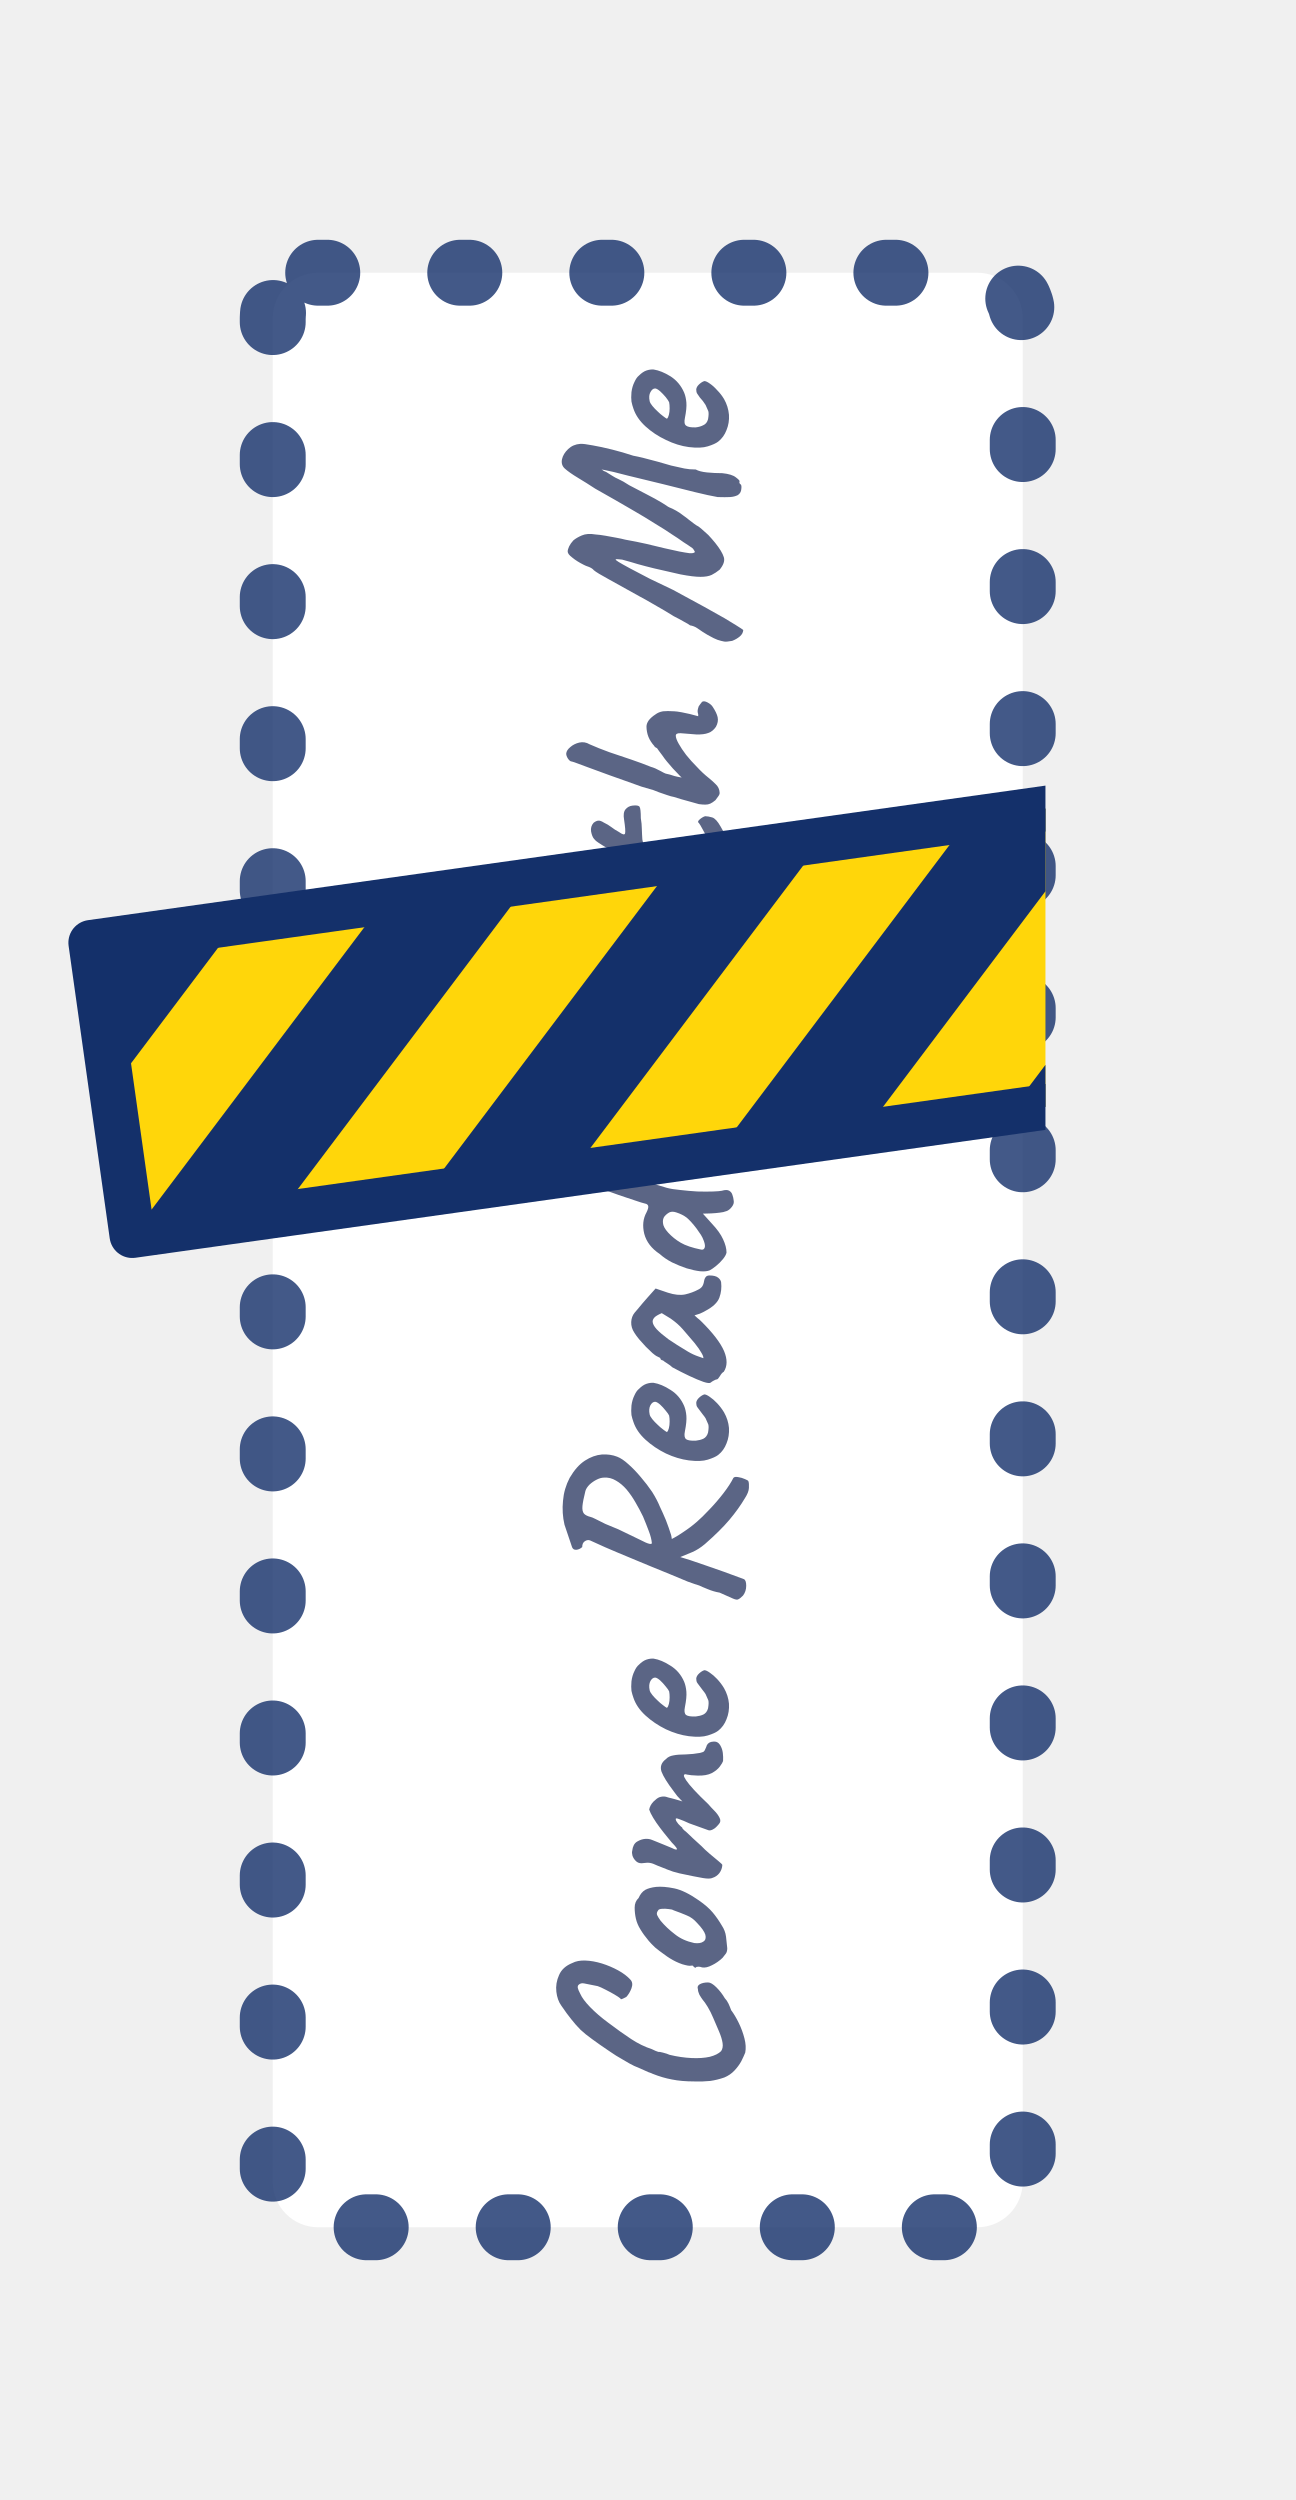
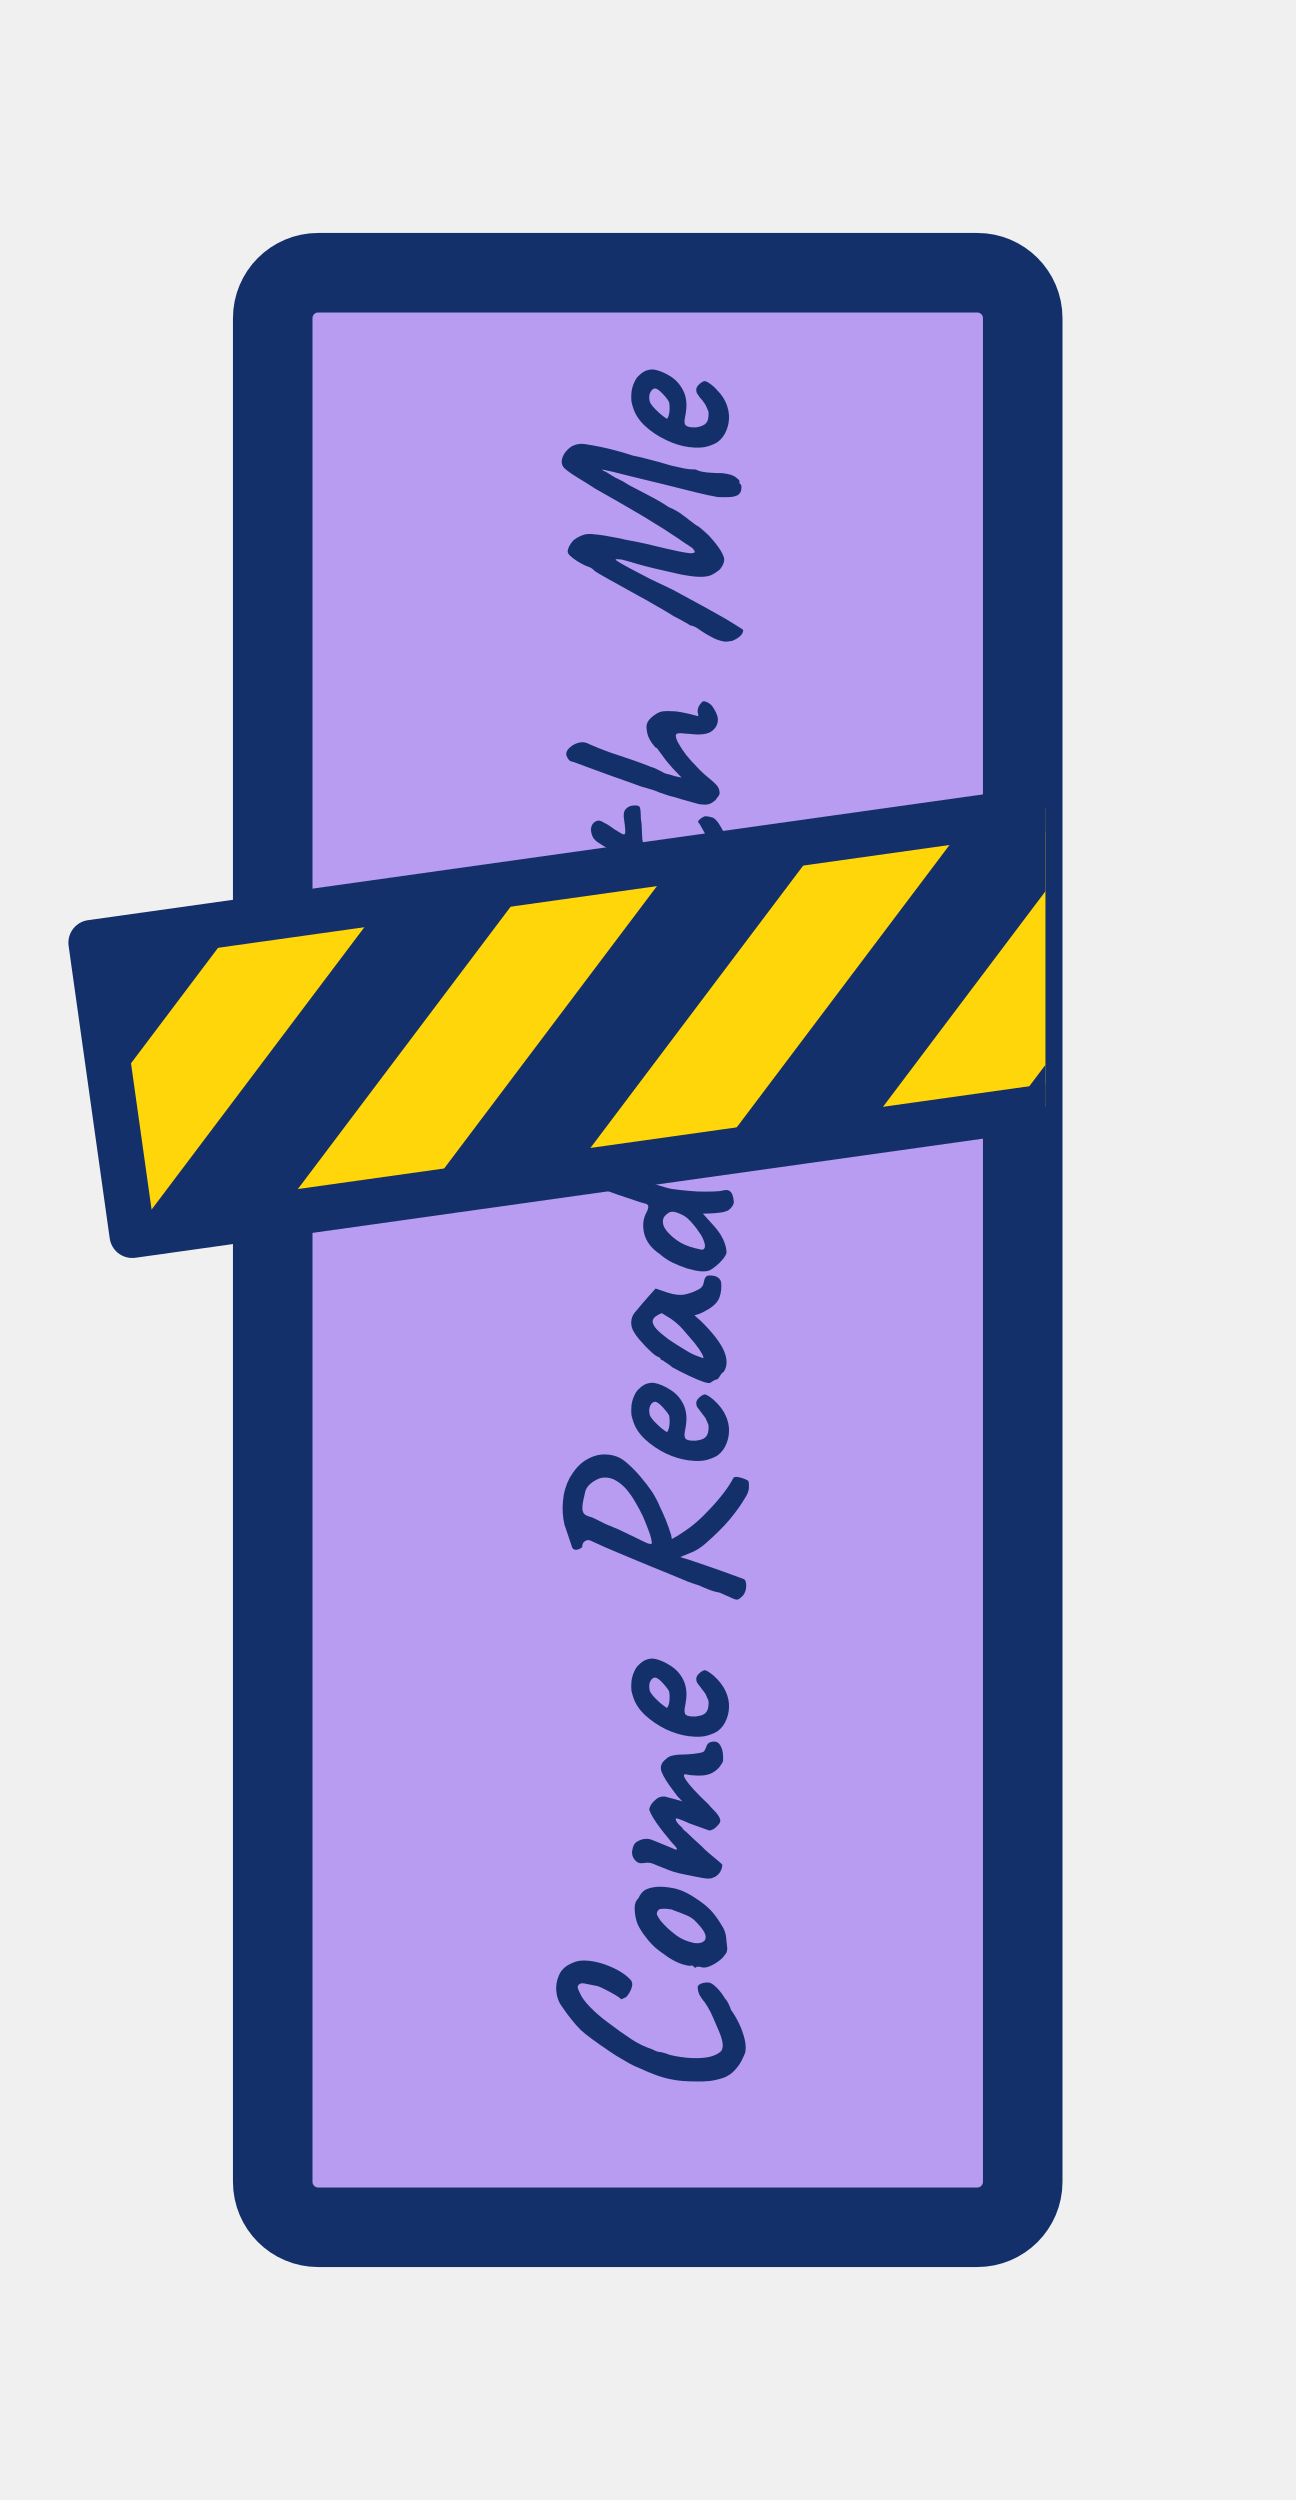
<svg xmlns="http://www.w3.org/2000/svg" viewBox="106 526 114 220" width="114" height="220" aria-hidden="true">
  <g fill="none" stroke="#14306A" stroke-width="7" stroke-linecap="round" stroke-linejoin="round">
-     <rect x="130" y="550" width="66" height="172" rx="4" fill="#fff" stroke-opacity="0.8" stroke-width="5.8" stroke-dasharray="0.8 11.7" />
-     <path transform="matrix(0 -1 1 0 152.17 711.42) translate(0 17.98) scale(0.02167)" d="M221 66Q206 60 186 50Q166 39 148 22Q130 5 120 -19Q110 -48 106 -76Q103 -104 104 -141Q104 -193 112 -232Q119 -270 135 -310Q137 -313 142 -328Q148 -342 156 -359Q163 -376 167 -385Q175 -402 192 -430Q208 -459 227 -486Q256 -529 276 -556Q296 -584 314 -603Q333 -622 356 -640Q378 -658 412 -681Q434 -697 468 -701Q503 -705 536 -690Q569 -676 585 -636Q596 -615 595 -584Q594 -552 583 -516Q572 -481 555 -450Q538 -419 517 -400Q504 -388 482 -396Q461 -404 447 -417Q438 -434 438 -437Q437 -440 441 -441Q447 -448 457 -465Q467 -482 477 -502Q487 -521 491 -533Q499 -575 502 -588Q505 -602 496 -611Q492 -615 484 -614Q477 -613 460 -604Q437 -594 406 -564Q374 -533 343 -491Q303 -438 276 -397Q249 -356 235 -313Q233 -309 228 -298Q224 -287 224 -287Q225 -283 221 -268Q217 -252 212 -241Q201 -195 199 -152Q197 -110 204 -78Q212 -47 227 -32Q240 -23 260 -26Q280 -29 306 -40Q332 -51 362 -64Q386 -74 406 -86Q426 -98 436 -107Q444 -113 456 -120Q469 -126 478 -126Q492 -131 499 -118Q506 -105 506 -85Q506 -71 486 -51Q466 -31 442 -17Q434 -9 420 -2Q407 4 393 9Q372 25 341 40Q310 55 278 63Q247 71 221 66Z M645 -7Q632 -7 624 -12Q617 -17 606 -26Q587 -46 576 -69Q564 -92 567 -109Q570 -117 570 -124Q569 -132 569 -132Q564 -137 566 -138Q568 -140 570 -144Q576 -144 574 -155Q572 -163 580 -190Q589 -216 604 -240Q610 -250 622 -266Q634 -283 648 -300Q663 -316 675 -326Q700 -347 722 -360Q743 -373 765 -378Q787 -383 810 -383Q834 -383 849 -367Q872 -357 882 -340Q891 -323 894 -296Q897 -266 888 -222Q879 -179 839 -122Q814 -86 790 -66Q766 -46 737 -29Q716 -15 692 -12Q668 -9 645 -7ZM747 -129Q769 -148 778 -171Q788 -194 799 -225Q803 -231 804 -245Q806 -259 805 -272Q804 -286 798 -288Q789 -295 780 -292Q771 -288 757 -278Q727 -253 702 -220Q676 -188 666 -141Q663 -116 672 -104Q680 -91 700 -96Q719 -102 747 -129Z M1405 -24Q1398 -26 1383 -37Q1368 -48 1356 -70Q1345 -92 1346 -127Q1347 -157 1350 -170Q1354 -182 1347 -183Q1342 -184 1327 -174Q1312 -164 1288 -142Q1264 -120 1230 -84Q1218 -74 1204 -60Q1189 -45 1174 -38Q1160 -31 1149 -41L1139 -50Q1132 -56 1127 -66Q1122 -76 1124 -83L1152 -161Q1164 -187 1168 -199Q1173 -211 1172 -214Q1172 -217 1167 -216Q1161 -215 1150 -206Q1139 -196 1135 -190Q1131 -190 1124 -182Q1118 -174 1112 -168Q1106 -162 1091 -146Q1076 -129 1059 -111Q1046 -99 1029 -79Q1012 -59 999 -43Q986 -27 983 -27Q965 -28 950 -39Q936 -50 931 -66Q925 -77 930 -106Q935 -136 949 -201Q953 -216 956 -227Q960 -238 964 -249Q968 -260 974 -274Q979 -288 988 -308Q993 -322 992 -334Q991 -347 990 -355Q990 -370 1000 -379Q1009 -388 1021 -392Q1033 -395 1040 -393Q1068 -390 1078 -373Q1088 -356 1089 -340Q1090 -325 1085 -313Q1080 -301 1077 -293L1066 -266Q1056 -243 1052 -232Q1047 -222 1046 -218Q1046 -215 1046 -212Q1047 -209 1055 -215Q1063 -221 1074 -232Q1086 -242 1096 -250Q1114 -265 1134 -280Q1155 -296 1175 -308Q1195 -320 1208 -324Q1225 -321 1240 -307Q1254 -293 1258 -283Q1263 -268 1260 -256Q1256 -244 1254 -234Q1253 -230 1250 -219Q1247 -208 1244 -198Q1241 -189 1241 -189Q1241 -189 1247 -195Q1253 -201 1263 -210Q1273 -218 1283 -225Q1333 -263 1362 -274Q1392 -284 1413 -256Q1425 -245 1428 -226Q1432 -207 1432 -175Q1433 -162 1434 -146Q1436 -130 1438 -118Q1441 -106 1443 -103Q1446 -99 1454 -96Q1462 -92 1469 -90Q1483 -83 1484 -64Q1486 -46 1470 -36Q1455 -27 1438 -25Q1422 -23 1405 -24Z M1701 -20Q1671 -3 1638 0Q1604 2 1575 -10Q1546 -21 1528 -44Q1518 -57 1509 -86Q1500 -114 1506 -163Q1512 -209 1534 -256Q1557 -303 1590 -339Q1623 -375 1662 -388Q1676 -393 1690 -396Q1705 -398 1729 -396Q1752 -393 1770 -384Q1788 -376 1796 -366Q1812 -350 1817 -335Q1822 -320 1821 -306Q1816 -274 1792 -237Q1769 -200 1727 -182Q1710 -175 1687 -173Q1664 -171 1624 -179Q1600 -184 1592 -174Q1585 -164 1586 -135Q1588 -117 1594 -104Q1601 -90 1619 -85Q1642 -81 1652 -84Q1662 -88 1677 -95Q1685 -100 1692 -106Q1700 -112 1708 -118Q1715 -124 1720 -127Q1725 -131 1730 -132Q1735 -133 1740 -133Q1751 -132 1761 -121Q1771 -110 1774 -100Q1774 -92 1764 -78Q1754 -63 1738 -48Q1721 -32 1701 -20ZM1688 -243Q1695 -246 1708 -257Q1722 -268 1733 -280Q1744 -293 1744 -300Q1744 -311 1730 -319Q1715 -327 1692 -322Q1684 -320 1673 -311Q1662 -302 1651 -290Q1640 -279 1632 -268Q1624 -258 1621 -252Q1625 -247 1637 -244Q1649 -241 1664 -241Q1678 -241 1688 -243Z M2144 60Q2140 70 2117 70Q2094 70 2077 57Q2065 45 2062 38Q2058 32 2065 16Q2072 1 2089 -38Q2093 -62 2103 -86Q2113 -111 2118 -121Q2122 -135 2134 -168Q2147 -200 2164 -240Q2180 -280 2195 -316Q2210 -351 2217 -369Q2234 -409 2252 -453Q2270 -497 2301 -564Q2305 -574 2298 -585Q2291 -596 2274 -596Q2264 -607 2263 -620Q2262 -632 2273 -637L2365 -668Q2412 -679 2462 -674Q2511 -670 2555 -647Q2603 -619 2625 -585Q2647 -551 2650 -516Q2652 -482 2641 -454Q2633 -433 2610 -408Q2588 -383 2558 -358Q2529 -333 2498 -312Q2466 -292 2439 -281Q2414 -269 2383 -256Q2352 -244 2323 -235Q2307 -231 2285 -231Q2263 -231 2252 -235L2235 -203Q2225 -167 2200 -96Q2176 -25 2144 60ZM2541 79Q2533 82 2514 81Q2496 80 2473 65Q2429 39 2385 2Q2341 -35 2286 -98Q2265 -123 2254 -148Q2244 -173 2228 -211L2214 -265L2252 -290L2296 -254Q2312 -219 2334 -187Q2355 -155 2377 -130Q2395 -109 2426 -80Q2457 -50 2492 -23Q2527 4 2555 18Q2561 23 2558 38Q2556 52 2550 65Q2545 78 2541 79ZM2289 -313Q2312 -315 2340 -326Q2367 -336 2398 -349Q2427 -363 2456 -380Q2484 -396 2508 -416Q2531 -436 2544 -459Q2558 -482 2556 -508Q2556 -521 2548 -537Q2540 -553 2528 -566Q2515 -579 2502 -583Q2462 -593 2441 -595Q2420 -597 2410 -589Q2401 -581 2396 -561Q2396 -558 2388 -542Q2380 -526 2368 -502Q2357 -477 2346 -449Q2317 -390 2304 -362Q2290 -335 2288 -326Q2285 -317 2289 -313Z M2821 -20Q2791 -3 2758 0Q2724 2 2695 -10Q2666 -21 2648 -44Q2638 -57 2629 -86Q2620 -114 2626 -163Q2632 -209 2654 -256Q2677 -303 2710 -339Q2743 -375 2782 -388Q2796 -393 2810 -396Q2825 -398 2849 -396Q2872 -393 2890 -384Q2908 -376 2916 -366Q2932 -350 2937 -335Q2942 -320 2941 -306Q2936 -274 2912 -237Q2889 -200 2847 -182Q2830 -175 2807 -173Q2784 -171 2744 -179Q2720 -184 2712 -174Q2705 -164 2706 -135Q2708 -117 2714 -104Q2721 -90 2739 -85Q2762 -81 2772 -84Q2782 -88 2797 -95Q2805 -100 2812 -106Q2820 -112 2828 -118Q2835 -124 2840 -127Q2845 -131 2850 -132Q2855 -133 2860 -133Q2871 -132 2881 -121Q2891 -110 2894 -100Q2894 -92 2884 -78Q2874 -63 2858 -48Q2841 -32 2821 -20ZM2808 -243Q2815 -246 2828 -257Q2842 -268 2853 -280Q2864 -293 2864 -300Q2864 -311 2850 -319Q2835 -327 2812 -322Q2804 -320 2793 -311Q2782 -302 2771 -290Q2760 -279 2752 -268Q2744 -258 2741 -252Q2745 -247 2757 -244Q2769 -241 2784 -241Q2798 -241 2808 -243Z M2986 -21Q2982 -29 2968 -37Q2955 -45 2955 -49Q2955 -53 2950 -62Q2946 -70 2942 -74Q2937 -80 2945 -104Q2953 -127 2969 -161Q2985 -195 3004 -230Q3012 -238 3020 -251Q3028 -264 3032 -268Q3032 -272 3035 -276Q3038 -279 3042 -279L3050 -295Q3052 -299 3062 -311Q3073 -323 3088 -338Q3103 -352 3118 -365Q3134 -378 3144 -384Q3165 -398 3188 -397Q3210 -396 3226 -383Q3229 -380 3240 -371Q3250 -362 3264 -351Q3277 -340 3287 -331L3324 -298L3307 -248Q3294 -208 3300 -178Q3307 -148 3319 -126Q3324 -115 3332 -109Q3341 -103 3355 -101Q3363 -100 3370 -95Q3377 -90 3377 -79Q3377 -55 3368 -44Q3360 -34 3350 -32Q3317 -28 3287 -39Q3257 -50 3233 -96Q3229 -102 3222 -118Q3216 -135 3215 -140Q3211 -135 3204 -128Q3198 -120 3192 -114Q3121 -42 3070 -20Q3020 1 2986 -21ZM3041 -104Q3048 -103 3063 -112Q3078 -120 3103 -140Q3137 -169 3159 -188Q3181 -207 3202 -237L3224 -273Q3214 -296 3206 -303Q3198 -310 3190 -310Q3177 -310 3159 -294Q3141 -277 3118 -246Q3096 -214 3068 -167Q3055 -145 3048 -124Q3041 -104 3041 -104Z M3682 19Q3669 22 3656 12Q3644 3 3639 -8Q3633 -24 3632 -38Q3630 -53 3629 -72L3628 -106L3587 -69Q3553 -37 3524 -24Q3494 -10 3470 -10Q3459 -12 3444 -24Q3428 -37 3416 -52Q3403 -68 3398 -78Q3392 -92 3394 -117Q3397 -142 3406 -172Q3416 -202 3430 -231Q3445 -260 3464 -281Q3497 -331 3546 -344Q3595 -356 3633 -335Q3651 -326 3659 -328Q3667 -330 3669 -341Q3673 -357 3678 -371Q3683 -385 3692 -413Q3717 -489 3736 -532Q3754 -575 3769 -607Q3780 -630 3791 -639Q3802 -648 3810 -647Q3821 -647 3838 -639Q3854 -631 3859 -617Q3863 -608 3862 -598Q3862 -588 3856 -577Q3843 -553 3826 -514Q3808 -474 3790 -427Q3773 -380 3758 -334Q3743 -288 3733 -253Q3727 -231 3724 -197Q3720 -163 3718 -128Q3717 -92 3718 -64Q3719 -37 3721 -29Q3727 -9 3721 1Q3715 11 3704 14Q3693 18 3682 19ZM3517 -102Q3531 -107 3542 -114Q3553 -121 3568 -132Q3598 -155 3612 -172Q3625 -189 3633 -214Q3638 -229 3634 -240Q3629 -251 3618 -261Q3607 -270 3590 -268Q3573 -267 3551 -247Q3527 -225 3510 -196Q3493 -167 3482 -113Q3480 -103 3489 -99Q3498 -95 3517 -102Z M4455 62Q4442 63 4432 56Q4421 50 4417 40Q4413 35 4404 18Q4395 2 4393 -10Q4390 -42 4390 -72Q4389 -102 4392 -156Q4395 -200 4404 -234Q4413 -269 4422 -294Q4431 -318 4436 -330Q4441 -343 4438 -343Q4434 -343 4430 -336Q4425 -328 4420 -316Q4414 -304 4408 -290Q4401 -276 4394 -263Q4380 -232 4362 -198Q4343 -163 4324 -131Q4305 -99 4291 -75Q4282 -65 4270 -46Q4258 -28 4244 -8Q4230 12 4215 25Q4193 46 4170 50Q4147 55 4127 45Q4117 44 4106 34Q4095 25 4088 11Q4082 -3 4085 -15Q4084 -29 4086 -58Q4087 -88 4091 -124Q4095 -159 4100 -192Q4104 -225 4108 -247Q4117 -311 4132 -378Q4148 -445 4161 -513Q4169 -533 4176 -558Q4182 -584 4189 -606Q4190 -628 4205 -634Q4220 -639 4238 -635Q4255 -631 4262 -621Q4272 -611 4281 -590Q4290 -569 4276 -537Q4256 -488 4238 -418Q4219 -347 4204 -247Q4200 -223 4196 -194Q4191 -164 4188 -137Q4184 -110 4182 -92Q4181 -75 4183 -74Q4191 -72 4200 -83Q4210 -94 4221 -118Q4262 -186 4298 -253Q4335 -320 4372 -393Q4389 -422 4406 -456Q4424 -491 4440 -520Q4457 -550 4473 -578Q4489 -606 4501 -626Q4513 -645 4519 -647Q4546 -647 4560 -633Q4573 -619 4581 -599Q4583 -594 4584 -582Q4584 -570 4580 -561Q4579 -554 4572 -532Q4564 -510 4558 -483Q4548 -456 4540 -430Q4533 -403 4530 -386Q4522 -343 4510 -292Q4498 -241 4490 -191Q4481 -141 4480 -101Q4479 -73 4480 -64Q4482 -56 4486 -47Q4488 -39 4495 -43Q4502 -47 4509 -57Q4523 -78 4530 -93Q4538 -108 4546 -126Q4554 -143 4568 -170Q4593 -216 4620 -271Q4646 -326 4670 -380Q4695 -434 4713 -476Q4732 -530 4745 -564Q4758 -597 4769 -615Q4780 -633 4790 -639Q4795 -643 4812 -643Q4828 -643 4837 -635Q4841 -631 4851 -622Q4861 -613 4860 -601Q4855 -585 4842 -549Q4828 -513 4810 -470Q4793 -426 4776 -386Q4760 -347 4749 -324Q4738 -303 4728 -288Q4718 -273 4718 -265Q4718 -261 4708 -240Q4698 -220 4682 -191Q4667 -162 4649 -131Q4631 -100 4615 -74Q4599 -48 4588 -34Q4563 -3 4534 18Q4506 40 4484 51Q4462 62 4455 62Z M4775 -17Q4767 -25 4764 -41Q4760 -57 4761 -72Q4762 -88 4766 -96Q4766 -104 4768 -108Q4771 -113 4770 -117Q4769 -121 4772 -131Q4775 -141 4778 -150Q4785 -166 4794 -192Q4803 -217 4812 -244Q4821 -270 4827 -290Q4833 -309 4834 -313Q4834 -325 4850 -326Q4862 -330 4879 -316Q4896 -302 4906 -286Q4914 -278 4912 -265Q4910 -252 4899 -228Q4895 -220 4890 -202Q4884 -183 4882 -171Q4878 -163 4872 -148Q4867 -134 4863 -121Q4861 -116 4859 -102Q4857 -89 4854 -75Q4851 -61 4846 -53Q4837 -12 4814 -5Q4792 2 4775 -17ZM4883 -418Q4872 -426 4866 -438Q4861 -449 4860 -458Q4860 -467 4862 -469Q4872 -480 4880 -498Q4887 -516 4896 -531Q4898 -534 4902 -540Q4905 -545 4909 -546Q4921 -554 4942 -545Q4964 -536 4974 -520Q4983 -501 4980 -481Q4976 -461 4958 -439Q4943 -419 4920 -414Q4897 -408 4883 -418Z M5039 1Q5028 -1 5015 -12Q5002 -24 4992 -38Q4981 -53 4978 -63Q4978 -65 4976 -68Q4973 -71 4973 -71Q4969 -74 4968 -98Q4968 -121 4971 -150Q4974 -179 4978 -196Q4983 -212 4993 -240Q5003 -267 5010 -289L5037 -347L4997 -358Q4990 -360 4986 -366Q4981 -372 4981 -376Q4981 -384 4990 -399Q4999 -414 5003 -414Q5008 -413 5022 -413Q5035 -413 5048 -414Q5061 -415 5064 -416Q5068 -418 5072 -422Q5076 -425 5078 -432Q5083 -443 5087 -449Q5091 -455 5098 -467Q5105 -480 5110 -489Q5114 -498 5124 -514Q5129 -521 5135 -531Q5141 -541 5150 -548Q5159 -556 5180 -560Q5200 -563 5215 -550Q5223 -540 5224 -531Q5225 -522 5216 -508Q5208 -491 5198 -478Q5187 -464 5178 -447Q5162 -425 5172 -422Q5182 -419 5228 -426Q5257 -431 5270 -420Q5283 -409 5285 -392Q5288 -368 5280 -363Q5272 -358 5234 -358Q5210 -354 5193 -354Q5176 -353 5168 -353Q5155 -352 5151 -352Q5147 -352 5139 -350Q5131 -348 5128 -344Q5124 -339 5120 -331Q5116 -327 5108 -310Q5100 -293 5088 -273Q5074 -231 5064 -192Q5055 -154 5048 -116Q5045 -97 5050 -88Q5054 -80 5075 -78Q5086 -77 5107 -78Q5128 -80 5142 -84Q5153 -89 5165 -94Q5177 -100 5187 -106Q5196 -111 5205 -116Q5214 -122 5214 -122Q5219 -130 5228 -120Q5238 -109 5242 -97Q5242 -85 5237 -68Q5232 -52 5200 -34Q5155 -6 5110 0Q5065 6 5039 1Z M5338 -38Q5331 -37 5322 -44Q5314 -50 5307 -55Q5297 -67 5293 -76Q5289 -85 5289 -96Q5289 -107 5291 -122Q5296 -138 5303 -165Q5310 -192 5320 -223Q5322 -235 5328 -252Q5333 -268 5339 -284Q5345 -299 5348 -307Q5355 -332 5362 -355Q5370 -378 5381 -408Q5392 -438 5408 -484Q5430 -544 5441 -574Q5452 -604 5457 -617Q5462 -630 5464 -638Q5464 -646 5476 -654Q5487 -661 5496 -661Q5510 -660 5523 -644Q5536 -629 5541 -608Q5546 -586 5534 -566Q5518 -530 5502 -486Q5487 -441 5472 -397Q5457 -353 5442 -316Q5441 -311 5436 -299Q5430 -287 5426 -279Q5422 -271 5418 -264Q5415 -257 5415 -257Q5414 -251 5411 -240Q5408 -229 5405 -221Q5404 -216 5402 -208Q5400 -200 5399 -192Q5404 -198 5413 -206Q5422 -215 5436 -228Q5452 -242 5464 -252Q5476 -262 5488 -270Q5499 -278 5508 -285Q5518 -292 5518 -292Q5520 -295 5522 -299Q5525 -303 5528 -304Q5530 -306 5535 -310Q5540 -313 5545 -317Q5554 -323 5564 -327Q5574 -331 5585 -333Q5596 -335 5606 -335Q5618 -335 5631 -326Q5644 -316 5655 -299Q5665 -286 5668 -268Q5670 -251 5668 -222Q5668 -214 5664 -192Q5659 -170 5657 -159L5648 -125H5656Q5667 -129 5678 -126Q5688 -123 5688 -123Q5693 -120 5698 -116Q5702 -112 5706 -110Q5712 -102 5704 -87Q5696 -72 5686 -66Q5662 -50 5644 -46Q5625 -42 5605 -53Q5586 -66 5580 -84Q5573 -102 5574 -133Q5578 -177 5579 -196Q5580 -216 5569 -216Q5557 -216 5536 -204Q5516 -193 5491 -174Q5466 -154 5442 -130Q5417 -107 5398 -83Q5386 -68 5372 -54Q5358 -39 5338 -38Z M6589 48Q6585 52 6570 50Q6555 49 6546 36Q6539 22 6538 4Q6537 -14 6538 -46Q6544 -81 6558 -138Q6572 -195 6590 -266Q6607 -336 6625 -410Q6634 -445 6640 -469Q6645 -493 6648 -506Q6650 -518 6650 -518Q6649 -516 6648 -514Q6646 -512 6645 -510Q6644 -508 6643 -506Q6643 -506 6640 -499Q6636 -492 6625 -475Q6617 -463 6610 -447Q6603 -431 6586 -405Q6570 -375 6550 -336Q6530 -297 6516 -274Q6509 -263 6504 -255Q6498 -247 6496 -242Q6492 -231 6483 -215Q6474 -199 6462 -184Q6456 -175 6446 -163Q6437 -151 6430 -142Q6423 -132 6423 -132Q6421 -126 6410 -113Q6399 -100 6384 -84Q6368 -69 6352 -56Q6317 -28 6294 -21Q6272 -14 6243 -38Q6230 -54 6222 -70Q6214 -87 6214 -116Q6214 -145 6224 -197Q6231 -230 6240 -267Q6248 -304 6257 -338Q6266 -373 6274 -398Q6281 -424 6284 -434Q6287 -459 6285 -460Q6283 -462 6275 -449Q6268 -438 6249 -403Q6230 -368 6206 -321Q6183 -274 6161 -227Q6120 -151 6092 -100Q6064 -49 6046 -18Q6028 12 6018 28Q6009 43 6004 50Q6000 56 5998 58Q5983 57 5972 44Q5961 31 5954 13Q5952 3 5951 -8Q5950 -19 5954 -32Q5957 -46 5965 -62Q5978 -88 5990 -106Q6002 -124 6005 -128Q6010 -135 6013 -143Q6016 -151 6017 -158Q6022 -164 6032 -183Q6043 -202 6054 -224Q6062 -237 6076 -260Q6090 -284 6106 -312Q6122 -339 6134 -362Q6178 -441 6204 -488Q6230 -536 6241 -549Q6248 -554 6254 -568Q6259 -583 6263 -590Q6277 -618 6292 -636Q6306 -655 6317 -655Q6325 -655 6338 -649Q6350 -643 6362 -632Q6373 -619 6382 -598Q6392 -576 6386 -541Q6385 -525 6381 -502Q6377 -480 6373 -458Q6369 -436 6365 -421Q6357 -376 6348 -336Q6338 -295 6330 -261Q6322 -227 6317 -202Q6312 -176 6310 -160Q6309 -144 6314 -139Q6317 -138 6322 -142Q6328 -145 6331 -149Q6337 -157 6342 -165Q6347 -173 6355 -185Q6371 -207 6388 -234Q6406 -260 6430 -300Q6455 -339 6489 -398Q6523 -456 6572 -543Q6595 -578 6616 -613Q6637 -648 6654 -667Q6669 -683 6692 -678Q6714 -673 6733 -653Q6752 -633 6754 -604Q6755 -590 6748 -554Q6742 -519 6731 -475Q6720 -431 6706 -389Q6703 -372 6696 -344Q6689 -316 6681 -287Q6673 -258 6666 -235Q6659 -201 6654 -181Q6650 -161 6650 -135Q6641 -119 6638 -89Q6635 -59 6635 -27Q6631 12 6618 28Q6606 44 6602 43Q6594 40 6589 48Z M6936 -20Q6906 -3 6872 0Q6839 2 6810 -10Q6781 -21 6763 -44Q6753 -57 6744 -86Q6735 -114 6741 -163Q6747 -209 6770 -256Q6792 -303 6825 -339Q6858 -375 6897 -388Q6911 -393 6926 -396Q6940 -398 6964 -396Q6987 -393 7005 -384Q7023 -376 7031 -366Q7047 -350 7052 -335Q7057 -320 7056 -306Q7051 -274 7028 -237Q7004 -200 6962 -182Q6945 -175 6922 -173Q6899 -171 6859 -179Q6835 -184 6828 -174Q6820 -164 6821 -135Q6823 -117 6830 -104Q6836 -90 6854 -85Q6877 -81 6887 -84Q6897 -88 6912 -95Q6920 -100 6928 -106Q6935 -112 6942 -118Q6950 -124 6955 -127Q6960 -131 6965 -132Q6970 -133 6975 -133Q6986 -132 6996 -121Q7006 -110 7009 -100Q7009 -92 6999 -78Q6989 -63 6972 -48Q6956 -32 6936 -20ZM6923 -243Q6930 -246 6944 -257Q6957 -268 6968 -280Q6979 -293 6979 -300Q6979 -311 6964 -319Q6950 -327 6927 -322Q6919 -320 6908 -311Q6897 -302 6886 -290Q6875 -279 6867 -268Q6859 -258 6856 -252Q6860 -247 6872 -244Q6884 -241 6898 -241Q6913 -241 6923 -243Z" fill="#5B6585" stroke="none" />
+     <rect x="130" y="550" width="66" height="172" rx="4" fill="#B79CF2" stroke-width="7" />
+     <path transform="matrix(0 -1 1 0 152.17 711.42) translate(0 17.98) scale(0.02167)" d="M221 66Q206 60 186 50Q166 39 148 22Q130 5 120 -19Q110 -48 106 -76Q103 -104 104 -141Q104 -193 112 -232Q119 -270 135 -310Q137 -313 142 -328Q148 -342 156 -359Q163 -376 167 -385Q175 -402 192 -430Q208 -459 227 -486Q256 -529 276 -556Q296 -584 314 -603Q333 -622 356 -640Q378 -658 412 -681Q434 -697 468 -701Q503 -705 536 -690Q569 -676 585 -636Q596 -615 595 -584Q594 -552 583 -516Q572 -481 555 -450Q538 -419 517 -400Q504 -388 482 -396Q461 -404 447 -417Q438 -434 438 -437Q437 -440 441 -441Q447 -448 457 -465Q467 -482 477 -502Q487 -521 491 -533Q499 -575 502 -588Q505 -602 496 -611Q492 -615 484 -614Q477 -613 460 -604Q437 -594 406 -564Q374 -533 343 -491Q303 -438 276 -397Q249 -356 235 -313Q233 -309 228 -298Q224 -287 224 -287Q225 -283 221 -268Q217 -252 212 -241Q201 -195 199 -152Q197 -110 204 -78Q212 -47 227 -32Q240 -23 260 -26Q280 -29 306 -40Q332 -51 362 -64Q386 -74 406 -86Q426 -98 436 -107Q444 -113 456 -120Q469 -126 478 -126Q492 -131 499 -118Q506 -105 506 -85Q506 -71 486 -51Q466 -31 442 -17Q434 -9 420 -2Q407 4 393 9Q372 25 341 40Q310 55 278 63Q247 71 221 66Z M645 -7Q632 -7 624 -12Q617 -17 606 -26Q587 -46 576 -69Q564 -92 567 -109Q570 -117 570 -124Q569 -132 569 -132Q564 -137 566 -138Q568 -140 570 -144Q576 -144 574 -155Q572 -163 580 -190Q589 -216 604 -240Q610 -250 622 -266Q634 -283 648 -300Q663 -316 675 -326Q700 -347 722 -360Q743 -373 765 -378Q787 -383 810 -383Q834 -383 849 -367Q872 -357 882 -340Q891 -323 894 -296Q897 -266 888 -222Q879 -179 839 -122Q814 -86 790 -66Q766 -46 737 -29Q716 -15 692 -12Q668 -9 645 -7ZM747 -129Q769 -148 778 -171Q788 -194 799 -225Q803 -231 804 -245Q806 -259 805 -272Q804 -286 798 -288Q789 -295 780 -292Q771 -288 757 -278Q727 -253 702 -220Q676 -188 666 -141Q663 -116 672 -104Q680 -91 700 -96Q719 -102 747 -129Z M1405 -24Q1398 -26 1383 -37Q1368 -48 1356 -70Q1345 -92 1346 -127Q1347 -157 1350 -170Q1354 -182 1347 -183Q1342 -184 1327 -174Q1312 -164 1288 -142Q1264 -120 1230 -84Q1218 -74 1204 -60Q1189 -45 1174 -38Q1160 -31 1149 -41L1139 -50Q1132 -56 1127 -66Q1122 -76 1124 -83L1152 -161Q1164 -187 1168 -199Q1173 -211 1172 -214Q1172 -217 1167 -216Q1161 -215 1150 -206Q1139 -196 1135 -190Q1131 -190 1124 -182Q1118 -174 1112 -168Q1106 -162 1091 -146Q1076 -129 1059 -111Q1046 -99 1029 -79Q1012 -59 999 -43Q986 -27 983 -27Q965 -28 950 -39Q936 -50 931 -66Q925 -77 930 -106Q935 -136 949 -201Q953 -216 956 -227Q960 -238 964 -249Q968 -260 974 -274Q979 -288 988 -308Q993 -322 992 -334Q991 -347 990 -355Q990 -370 1000 -379Q1009 -388 1021 -392Q1033 -395 1040 -393Q1068 -390 1078 -373Q1088 -356 1089 -340Q1090 -325 1085 -313Q1080 -301 1077 -293L1066 -266Q1056 -243 1052 -232Q1047 -222 1046 -218Q1046 -215 1046 -212Q1047 -209 1055 -215Q1063 -221 1074 -232Q1086 -242 1096 -250Q1114 -265 1134 -280Q1155 -296 1175 -308Q1195 -320 1208 -324Q1225 -321 1240 -307Q1254 -293 1258 -283Q1263 -268 1260 -256Q1256 -244 1254 -234Q1253 -230 1250 -219Q1247 -208 1244 -198Q1241 -189 1241 -189Q1241 -189 1247 -195Q1253 -201 1263 -210Q1273 -218 1283 -225Q1333 -263 1362 -274Q1392 -284 1413 -256Q1425 -245 1428 -226Q1432 -207 1432 -175Q1433 -162 1434 -146Q1436 -130 1438 -118Q1441 -106 1443 -103Q1446 -99 1454 -96Q1462 -92 1469 -90Q1483 -83 1484 -64Q1486 -46 1470 -36Q1455 -27 1438 -25Q1422 -23 1405 -24Z M1701 -20Q1671 -3 1638 0Q1604 2 1575 -10Q1546 -21 1528 -44Q1518 -57 1509 -86Q1500 -114 1506 -163Q1512 -209 1534 -256Q1557 -303 1590 -339Q1623 -375 1662 -388Q1676 -393 1690 -396Q1705 -398 1729 -396Q1752 -393 1770 -384Q1788 -376 1796 -366Q1812 -350 1817 -335Q1822 -320 1821 -306Q1816 -274 1792 -237Q1769 -200 1727 -182Q1710 -175 1687 -173Q1664 -171 1624 -179Q1600 -184 1592 -174Q1585 -164 1586 -135Q1588 -117 1594 -104Q1601 -90 1619 -85Q1642 -81 1652 -84Q1662 -88 1677 -95Q1685 -100 1692 -106Q1700 -112 1708 -118Q1715 -124 1720 -127Q1725 -131 1730 -132Q1735 -133 1740 -133Q1751 -132 1761 -121Q1771 -110 1774 -100Q1774 -92 1764 -78Q1754 -63 1738 -48Q1721 -32 1701 -20ZM1688 -243Q1695 -246 1708 -257Q1722 -268 1733 -280Q1744 -293 1744 -300Q1744 -311 1730 -319Q1715 -327 1692 -322Q1684 -320 1673 -311Q1662 -302 1651 -290Q1640 -279 1632 -268Q1624 -258 1621 -252Q1625 -247 1637 -244Q1649 -241 1664 -241Q1678 -241 1688 -243Z M2144 60Q2140 70 2117 70Q2094 70 2077 57Q2065 45 2062 38Q2058 32 2065 16Q2072 1 2089 -38Q2093 -62 2103 -86Q2113 -111 2118 -121Q2122 -135 2134 -168Q2147 -200 2164 -240Q2180 -280 2195 -316Q2210 -351 2217 -369Q2234 -409 2252 -453Q2270 -497 2301 -564Q2305 -574 2298 -585Q2291 -596 2274 -596Q2264 -607 2263 -620Q2262 -632 2273 -637L2365 -668Q2412 -679 2462 -674Q2511 -670 2555 -647Q2603 -619 2625 -585Q2647 -551 2650 -516Q2652 -482 2641 -454Q2633 -433 2610 -408Q2588 -383 2558 -358Q2529 -333 2498 -312Q2466 -292 2439 -281Q2414 -269 2383 -256Q2352 -244 2323 -235Q2307 -231 2285 -231Q2263 -231 2252 -235L2235 -203Q2225 -167 2200 -96Q2176 -25 2144 60ZM2541 79Q2533 82 2514 81Q2496 80 2473 65Q2429 39 2385 2Q2341 -35 2286 -98Q2265 -123 2254 -148Q2244 -173 2228 -211L2214 -265L2252 -290L2296 -254Q2312 -219 2334 -187Q2355 -155 2377 -130Q2395 -109 2426 -80Q2457 -50 2492 -23Q2527 4 2555 18Q2561 23 2558 38Q2556 52 2550 65Q2545 78 2541 79ZM2289 -313Q2312 -315 2340 -326Q2367 -336 2398 -349Q2427 -363 2456 -380Q2484 -396 2508 -416Q2531 -436 2544 -459Q2558 -482 2556 -508Q2556 -521 2548 -537Q2540 -553 2528 -566Q2515 -579 2502 -583Q2462 -593 2441 -595Q2420 -597 2410 -589Q2401 -581 2396 -561Q2396 -558 2388 -542Q2380 -526 2368 -502Q2357 -477 2346 -449Q2317 -390 2304 -362Q2290 -335 2288 -326Q2285 -317 2289 -313Z M2821 -20Q2791 -3 2758 0Q2724 2 2695 -10Q2666 -21 2648 -44Q2638 -57 2629 -86Q2620 -114 2626 -163Q2632 -209 2654 -256Q2677 -303 2710 -339Q2743 -375 2782 -388Q2796 -393 2810 -396Q2825 -398 2849 -396Q2872 -393 2890 -384Q2908 -376 2916 -366Q2932 -350 2937 -335Q2942 -320 2941 -306Q2936 -274 2912 -237Q2889 -200 2847 -182Q2830 -175 2807 -173Q2784 -171 2744 -179Q2720 -184 2712 -174Q2705 -164 2706 -135Q2708 -117 2714 -104Q2721 -90 2739 -85Q2762 -81 2772 -84Q2782 -88 2797 -95Q2805 -100 2812 -106Q2820 -112 2828 -118Q2835 -124 2840 -127Q2845 -131 2850 -132Q2855 -133 2860 -133Q2871 -132 2881 -121Q2891 -110 2894 -100Q2894 -92 2884 -78Q2874 -63 2858 -48Q2841 -32 2821 -20ZM2808 -243Q2815 -246 2828 -257Q2842 -268 2853 -280Q2864 -293 2864 -300Q2864 -311 2850 -319Q2835 -327 2812 -322Q2804 -320 2793 -311Q2782 -302 2771 -290Q2760 -279 2752 -268Q2744 -258 2741 -252Q2745 -247 2757 -244Q2769 -241 2784 -241Q2798 -241 2808 -243Z M2986 -21Q2982 -29 2968 -37Q2955 -45 2955 -49Q2955 -53 2950 -62Q2946 -70 2942 -74Q2937 -80 2945 -104Q2953 -127 2969 -161Q2985 -195 3004 -230Q3012 -238 3020 -251Q3028 -264 3032 -268Q3032 -272 3035 -276Q3038 -279 3042 -279L3050 -295Q3052 -299 3062 -311Q3073 -323 3088 -338Q3103 -352 3118 -365Q3134 -378 3144 -384Q3165 -398 3188 -397Q3210 -396 3226 -383Q3229 -380 3240 -371Q3250 -362 3264 -351Q3277 -340 3287 -331L3324 -298L3307 -248Q3294 -208 3300 -178Q3307 -148 3319 -126Q3324 -115 3332 -109Q3341 -103 3355 -101Q3363 -100 3370 -95Q3377 -90 3377 -79Q3377 -55 3368 -44Q3360 -34 3350 -32Q3317 -28 3287 -39Q3257 -50 3233 -96Q3229 -102 3222 -118Q3216 -135 3215 -140Q3211 -135 3204 -128Q3198 -120 3192 -114Q3121 -42 3070 -20Q3020 1 2986 -21ZM3041 -104Q3048 -103 3063 -112Q3078 -120 3103 -140Q3137 -169 3159 -188Q3181 -207 3202 -237L3224 -273Q3214 -296 3206 -303Q3198 -310 3190 -310Q3177 -310 3159 -294Q3141 -277 3118 -246Q3096 -214 3068 -167Q3055 -145 3048 -124Q3041 -104 3041 -104Z M3682 19Q3669 22 3656 12Q3644 3 3639 -8Q3633 -24 3632 -38Q3630 -53 3629 -72L3628 -106L3587 -69Q3553 -37 3524 -24Q3494 -10 3470 -10Q3459 -12 3444 -24Q3428 -37 3416 -52Q3403 -68 3398 -78Q3392 -92 3394 -117Q3397 -142 3406 -172Q3416 -202 3430 -231Q3445 -260 3464 -281Q3497 -331 3546 -344Q3595 -356 3633 -335Q3651 -326 3659 -328Q3667 -330 3669 -341Q3673 -357 3678 -371Q3683 -385 3692 -413Q3717 -489 3736 -532Q3754 -575 3769 -607Q3780 -630 3791 -639Q3802 -648 3810 -647Q3821 -647 3838 -639Q3854 -631 3859 -617Q3863 -608 3862 -598Q3862 -588 3856 -577Q3843 -553 3826 -514Q3808 -474 3790 -427Q3773 -380 3758 -334Q3743 -288 3733 -253Q3727 -231 3724 -197Q3720 -163 3718 -128Q3717 -92 3718 -64Q3719 -37 3721 -29Q3727 -9 3721 1Q3715 11 3704 14Q3693 18 3682 19ZM3517 -102Q3531 -107 3542 -114Q3553 -121 3568 -132Q3598 -155 3612 -172Q3625 -189 3633 -214Q3638 -229 3634 -240Q3629 -251 3618 -261Q3607 -270 3590 -268Q3573 -267 3551 -247Q3527 -225 3510 -196Q3493 -167 3482 -113Q3480 -103 3489 -99Q3498 -95 3517 -102Z M4455 62Q4442 63 4432 56Q4421 50 4417 40Q4413 35 4404 18Q4395 2 4393 -10Q4390 -42 4390 -72Q4389 -102 4392 -156Q4395 -200 4404 -234Q4413 -269 4422 -294Q4431 -318 4436 -330Q4441 -343 4438 -343Q4434 -343 4430 -336Q4425 -328 4420 -316Q4414 -304 4408 -290Q4401 -276 4394 -263Q4380 -232 4362 -198Q4343 -163 4324 -131Q4305 -99 4291 -75Q4282 -65 4270 -46Q4258 -28 4244 -8Q4230 12 4215 25Q4193 46 4170 50Q4147 55 4127 45Q4117 44 4106 34Q4095 25 4088 11Q4082 -3 4085 -15Q4084 -29 4086 -58Q4087 -88 4091 -124Q4095 -159 4100 -192Q4104 -225 4108 -247Q4117 -311 4132 -378Q4148 -445 4161 -513Q4169 -533 4176 -558Q4182 -584 4189 -606Q4190 -628 4205 -634Q4220 -639 4238 -635Q4255 -631 4262 -621Q4272 -611 4281 -590Q4290 -569 4276 -537Q4256 -488 4238 -418Q4219 -347 4204 -247Q4200 -223 4196 -194Q4191 -164 4188 -137Q4184 -110 4182 -92Q4181 -75 4183 -74Q4191 -72 4200 -83Q4210 -94 4221 -118Q4262 -186 4298 -253Q4335 -320 4372 -393Q4389 -422 4406 -456Q4424 -491 4440 -520Q4457 -550 4473 -578Q4489 -606 4501 -626Q4513 -645 4519 -647Q4546 -647 4560 -633Q4573 -619 4581 -599Q4583 -594 4584 -582Q4584 -570 4580 -561Q4579 -554 4572 -532Q4564 -510 4558 -483Q4548 -456 4540 -430Q4533 -403 4530 -386Q4522 -343 4510 -292Q4498 -241 4490 -191Q4481 -141 4480 -101Q4479 -73 4480 -64Q4482 -56 4486 -47Q4488 -39 4495 -43Q4502 -47 4509 -57Q4523 -78 4530 -93Q4538 -108 4546 -126Q4554 -143 4568 -170Q4593 -216 4620 -271Q4646 -326 4670 -380Q4695 -434 4713 -476Q4732 -530 4745 -564Q4758 -597 4769 -615Q4780 -633 4790 -639Q4795 -643 4812 -643Q4828 -643 4837 -635Q4841 -631 4851 -622Q4861 -613 4860 -601Q4855 -585 4842 -549Q4828 -513 4810 -470Q4793 -426 4776 -386Q4760 -347 4749 -324Q4738 -303 4728 -288Q4718 -273 4718 -265Q4718 -261 4708 -240Q4698 -220 4682 -191Q4667 -162 4649 -131Q4631 -100 4615 -74Q4599 -48 4588 -34Q4563 -3 4534 18Q4506 40 4484 51Q4462 62 4455 62Z M4775 -17Q4767 -25 4764 -41Q4760 -57 4761 -72Q4762 -88 4766 -96Q4766 -104 4768 -108Q4771 -113 4770 -117Q4769 -121 4772 -131Q4775 -141 4778 -150Q4785 -166 4794 -192Q4803 -217 4812 -244Q4821 -270 4827 -290Q4833 -309 4834 -313Q4834 -325 4850 -326Q4862 -330 4879 -316Q4896 -302 4906 -286Q4914 -278 4912 -265Q4910 -252 4899 -228Q4895 -220 4890 -202Q4884 -183 4882 -171Q4878 -163 4872 -148Q4867 -134 4863 -121Q4861 -116 4859 -102Q4857 -89 4854 -75Q4851 -61 4846 -53Q4837 -12 4814 -5Q4792 2 4775 -17ZM4883 -418Q4872 -426 4866 -438Q4861 -449 4860 -458Q4860 -467 4862 -469Q4872 -480 4880 -498Q4887 -516 4896 -531Q4898 -534 4902 -540Q4905 -545 4909 -546Q4921 -554 4942 -545Q4964 -536 4974 -520Q4983 -501 4980 -481Q4976 -461 4958 -439Q4943 -419 4920 -414Q4897 -408 4883 -418Z M5039 1Q5028 -1 5015 -12Q5002 -24 4992 -38Q4981 -53 4978 -63Q4978 -65 4976 -68Q4973 -71 4973 -71Q4969 -74 4968 -98Q4968 -121 4971 -150Q4974 -179 4978 -196Q4983 -212 4993 -240Q5003 -267 5010 -289L5037 -347L4997 -358Q4990 -360 4986 -366Q4981 -372 4981 -376Q4981 -384 4990 -399Q4999 -414 5003 -414Q5008 -413 5022 -413Q5035 -413 5048 -414Q5061 -415 5064 -416Q5068 -418 5072 -422Q5076 -425 5078 -432Q5083 -443 5087 -449Q5091 -455 5098 -467Q5105 -480 5110 -489Q5114 -498 5124 -514Q5129 -521 5135 -531Q5141 -541 5150 -548Q5159 -556 5180 -560Q5200 -563 5215 -550Q5223 -540 5224 -531Q5225 -522 5216 -508Q5208 -491 5198 -478Q5187 -464 5178 -447Q5162 -425 5172 -422Q5182 -419 5228 -426Q5257 -431 5270 -420Q5283 -409 5285 -392Q5288 -368 5280 -363Q5272 -358 5234 -358Q5210 -354 5193 -354Q5176 -353 5168 -353Q5155 -352 5151 -352Q5147 -352 5139 -350Q5131 -348 5128 -344Q5124 -339 5120 -331Q5116 -327 5108 -310Q5100 -293 5088 -273Q5074 -231 5064 -192Q5055 -154 5048 -116Q5045 -97 5050 -88Q5054 -80 5075 -78Q5086 -77 5107 -78Q5128 -80 5142 -84Q5153 -89 5165 -94Q5177 -100 5187 -106Q5196 -111 5205 -116Q5214 -122 5214 -122Q5219 -130 5228 -120Q5238 -109 5242 -97Q5242 -85 5237 -68Q5232 -52 5200 -34Q5155 -6 5110 0Q5065 6 5039 1Z M5338 -38Q5331 -37 5322 -44Q5314 -50 5307 -55Q5297 -67 5293 -76Q5289 -85 5289 -96Q5289 -107 5291 -122Q5296 -138 5303 -165Q5310 -192 5320 -223Q5322 -235 5328 -252Q5333 -268 5339 -284Q5345 -299 5348 -307Q5355 -332 5362 -355Q5370 -378 5381 -408Q5392 -438 5408 -484Q5430 -544 5441 -574Q5452 -604 5457 -617Q5462 -630 5464 -638Q5464 -646 5476 -654Q5487 -661 5496 -661Q5510 -660 5523 -644Q5536 -629 5541 -608Q5546 -586 5534 -566Q5518 -530 5502 -486Q5487 -441 5472 -397Q5457 -353 5442 -316Q5441 -311 5436 -299Q5430 -287 5426 -279Q5422 -271 5418 -264Q5415 -257 5415 -257Q5414 -251 5411 -240Q5408 -229 5405 -221Q5404 -216 5402 -208Q5400 -200 5399 -192Q5404 -198 5413 -206Q5422 -215 5436 -228Q5452 -242 5464 -252Q5476 -262 5488 -270Q5499 -278 5508 -285Q5518 -292 5518 -292Q5520 -295 5522 -299Q5525 -303 5528 -304Q5530 -306 5535 -310Q5540 -313 5545 -317Q5554 -323 5564 -327Q5574 -331 5585 -333Q5596 -335 5606 -335Q5618 -335 5631 -326Q5644 -316 5655 -299Q5665 -286 5668 -268Q5670 -251 5668 -222Q5668 -214 5664 -192Q5659 -170 5657 -159L5648 -125H5656Q5667 -129 5678 -126Q5688 -123 5688 -123Q5693 -120 5698 -116Q5702 -112 5706 -110Q5712 -102 5704 -87Q5696 -72 5686 -66Q5662 -50 5644 -46Q5625 -42 5605 -53Q5586 -66 5580 -84Q5573 -102 5574 -133Q5578 -177 5579 -196Q5580 -216 5569 -216Q5557 -216 5536 -204Q5516 -193 5491 -174Q5466 -154 5442 -130Q5417 -107 5398 -83Q5386 -68 5372 -54Q5358 -39 5338 -38Z M6589 48Q6585 52 6570 50Q6555 49 6546 36Q6539 22 6538 4Q6537 -14 6538 -46Q6544 -81 6558 -138Q6572 -195 6590 -266Q6607 -336 6625 -410Q6634 -445 6640 -469Q6645 -493 6648 -506Q6650 -518 6650 -518Q6649 -516 6648 -514Q6646 -512 6645 -510Q6644 -508 6643 -506Q6643 -506 6640 -499Q6636 -492 6625 -475Q6617 -463 6610 -447Q6603 -431 6586 -405Q6570 -375 6550 -336Q6530 -297 6516 -274Q6509 -263 6504 -255Q6498 -247 6496 -242Q6492 -231 6483 -215Q6474 -199 6462 -184Q6456 -175 6446 -163Q6437 -151 6430 -142Q6423 -132 6423 -132Q6421 -126 6410 -113Q6399 -100 6384 -84Q6368 -69 6352 -56Q6317 -28 6294 -21Q6272 -14 6243 -38Q6230 -54 6222 -70Q6214 -87 6214 -116Q6214 -145 6224 -197Q6231 -230 6240 -267Q6248 -304 6257 -338Q6266 -373 6274 -398Q6281 -424 6284 -434Q6287 -459 6285 -460Q6283 -462 6275 -449Q6268 -438 6249 -403Q6230 -368 6206 -321Q6183 -274 6161 -227Q6120 -151 6092 -100Q6064 -49 6046 -18Q6028 12 6018 28Q6009 43 6004 50Q6000 56 5998 58Q5983 57 5972 44Q5961 31 5954 13Q5952 3 5951 -8Q5950 -19 5954 -32Q5957 -46 5965 -62Q5978 -88 5990 -106Q6002 -124 6005 -128Q6010 -135 6013 -143Q6016 -151 6017 -158Q6022 -164 6032 -183Q6043 -202 6054 -224Q6062 -237 6076 -260Q6090 -284 6106 -312Q6122 -339 6134 -362Q6178 -441 6204 -488Q6230 -536 6241 -549Q6248 -554 6254 -568Q6259 -583 6263 -590Q6277 -618 6292 -636Q6306 -655 6317 -655Q6325 -655 6338 -649Q6350 -643 6362 -632Q6373 -619 6382 -598Q6392 -576 6386 -541Q6385 -525 6381 -502Q6377 -480 6373 -458Q6369 -436 6365 -421Q6357 -376 6348 -336Q6338 -295 6330 -261Q6322 -227 6317 -202Q6312 -176 6310 -160Q6309 -144 6314 -139Q6317 -138 6322 -142Q6328 -145 6331 -149Q6337 -157 6342 -165Q6347 -173 6355 -185Q6371 -207 6388 -234Q6406 -260 6430 -300Q6455 -339 6489 -398Q6523 -456 6572 -543Q6595 -578 6616 -613Q6637 -648 6654 -667Q6669 -683 6692 -678Q6714 -673 6733 -653Q6752 -633 6754 -604Q6755 -590 6748 -554Q6742 -519 6731 -475Q6720 -431 6706 -389Q6703 -372 6696 -344Q6689 -316 6681 -287Q6673 -258 6666 -235Q6659 -201 6654 -181Q6650 -161 6650 -135Q6641 -119 6638 -89Q6635 -59 6635 -27Q6631 12 6618 28Q6606 44 6602 43Q6594 40 6589 48Z M6936 -20Q6906 -3 6872 0Q6839 2 6810 -10Q6781 -21 6763 -44Q6753 -57 6744 -86Q6735 -114 6741 -163Q6747 -209 6770 -256Q6792 -303 6825 -339Q6858 -375 6897 -388Q6911 -393 6926 -396Q6940 -398 6964 -396Q6987 -393 7005 -384Q7023 -376 7031 -366Q7047 -350 7052 -335Q7057 -320 7056 -306Q7051 -274 7028 -237Q7004 -200 6962 -182Q6945 -175 6922 -173Q6899 -171 6859 -179Q6835 -184 6828 -174Q6820 -164 6821 -135Q6823 -117 6830 -104Q6836 -90 6854 -85Q6877 -81 6887 -84Q6897 -88 6912 -95Q6920 -100 6928 -106Q6935 -112 6942 -118Q6950 -124 6955 -127Q6960 -131 6965 -132Q6970 -133 6975 -133Q6986 -132 6996 -121Q7006 -110 7009 -100Q7009 -92 6999 -78Q6989 -63 6972 -48Q6956 -32 6936 -20ZM6923 -243Q6930 -246 6944 -257Q6957 -268 6968 -280Q6979 -293 6979 -300Q6979 -311 6964 -319Q6950 -327 6927 -322Q6919 -320 6908 -311Q6897 -302 6886 -290Q6875 -279 6867 -268Q6859 -258 6856 -252Q6860 -247 6872 -244Q6884 -241 6898 -241Q6913 -241 6923 -243Z" fill="#14306A" stroke="none" />
    <defs>
      <clipPath id="tape-slots-cut">
        <rect x="0" y="0" width="198" height="840" />
      </clipPath>
    </defs>
    <g clip-path="url(#tape-slots-cut)">
      <g data-tape-group="1" transform="translate(200 610) rotate(-8)">
        <defs>
          <clipPath id="tape-slots">
            <rect x="-85" y="-13" width="170" height="26" />
          </clipPath>
        </defs>
        <rect data-tape="1" x="-85" y="-13" width="170" height="26" fill="#FFD60A" stroke="none" />
        <g clip-path="url(#tape-slots)">
          <path d="M-111 13 L-98 13 L-72 -13 L-85 -13 Z" fill="#14306A" stroke="none" />
          <path d="M-85 13 L-72 13 L-46 -13 L-59 -13 Z" fill="#14306A" stroke="none" />
          <path d="M-59 13 L-46 13 L-20 -13 L-33 -13 Z" fill="#14306A" stroke="none" />
          <path d="M-33 13 L-20 13 L6 -13 L-7 -13 Z" fill="#14306A" stroke="none" />
          <path d="M-7 13 L6 13 L32 -13 L19 -13 Z" fill="#14306A" stroke="none" />
          <path d="M19 13 L32 13 L58 -13 L45 -13 Z" fill="#14306A" stroke="none" />
          <path d="M45 13 L58 13 L84 -13 L71 -13 Z" fill="#14306A" stroke="none" />
          <path d="M71 13 L84 13 L110 -13 L97 -13 Z" fill="#14306A" stroke="none" />
          <path d="M97 13 L110 13 L136 -13 L123 -13 Z" fill="#14306A" stroke="none" />
        </g>
        <rect x="-85" y="-13" width="170" height="26" fill="none" stroke-width="4" />
      </g>
    </g>
  </g>
</svg>
